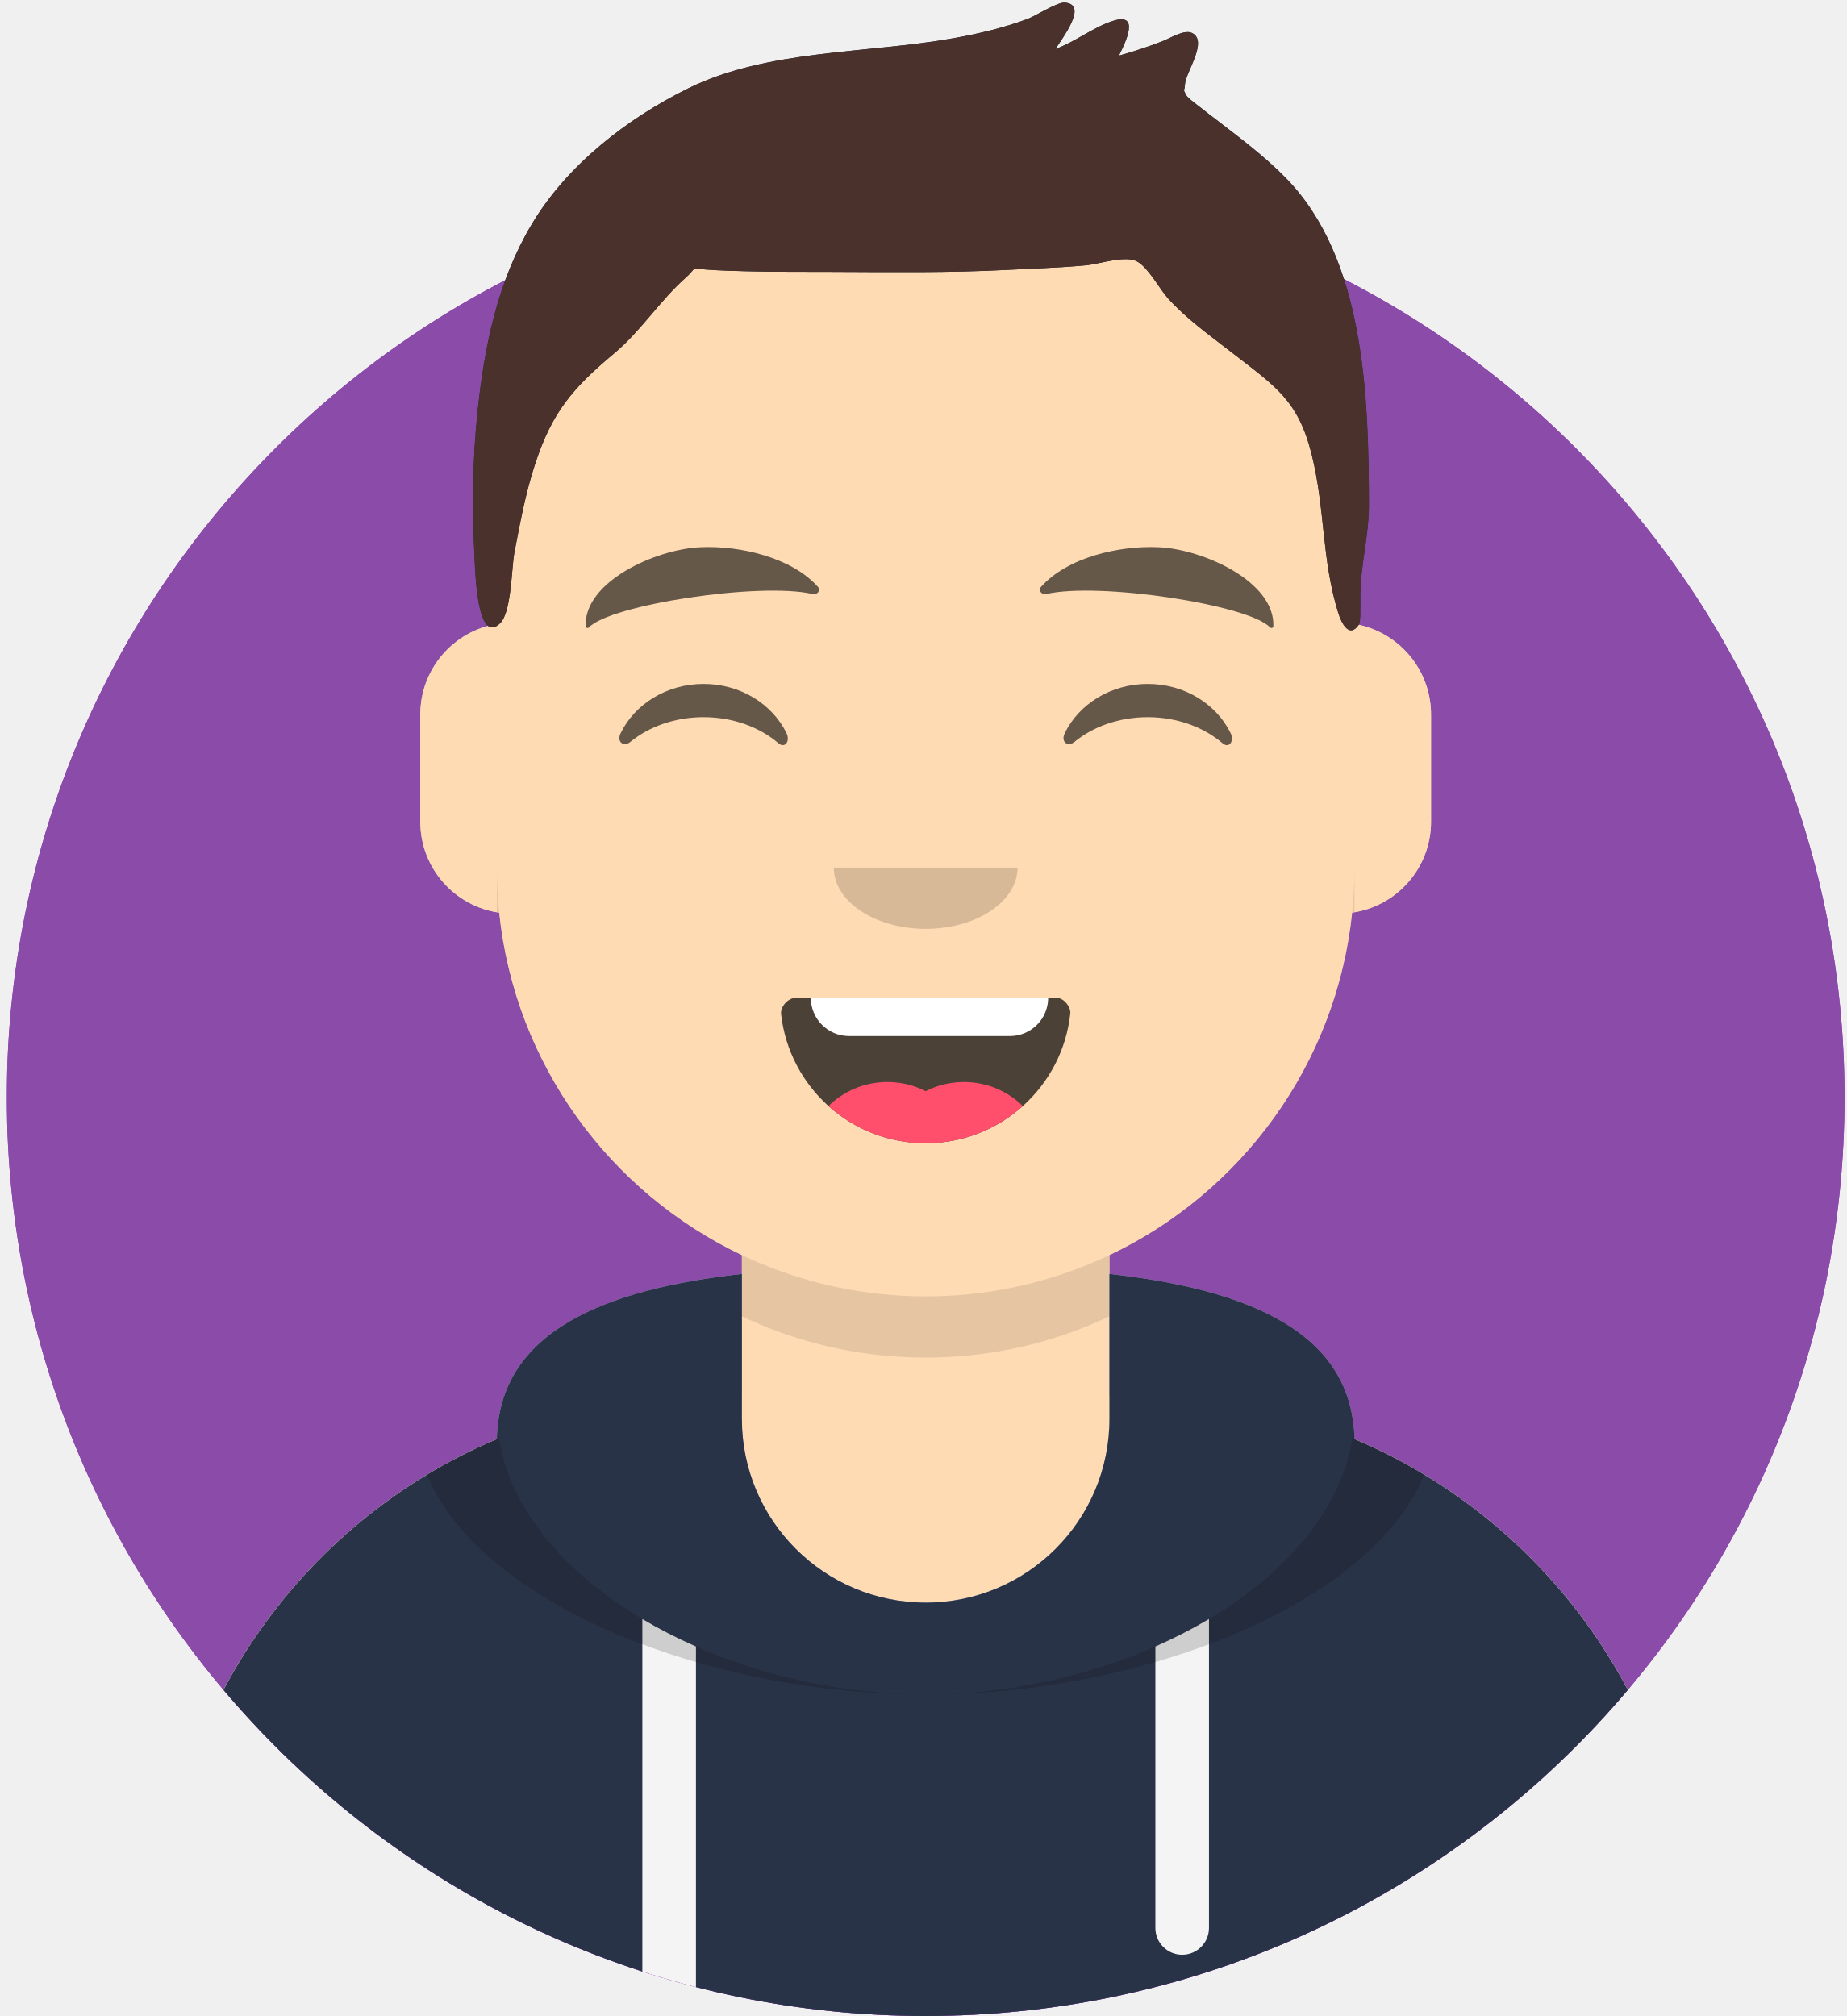
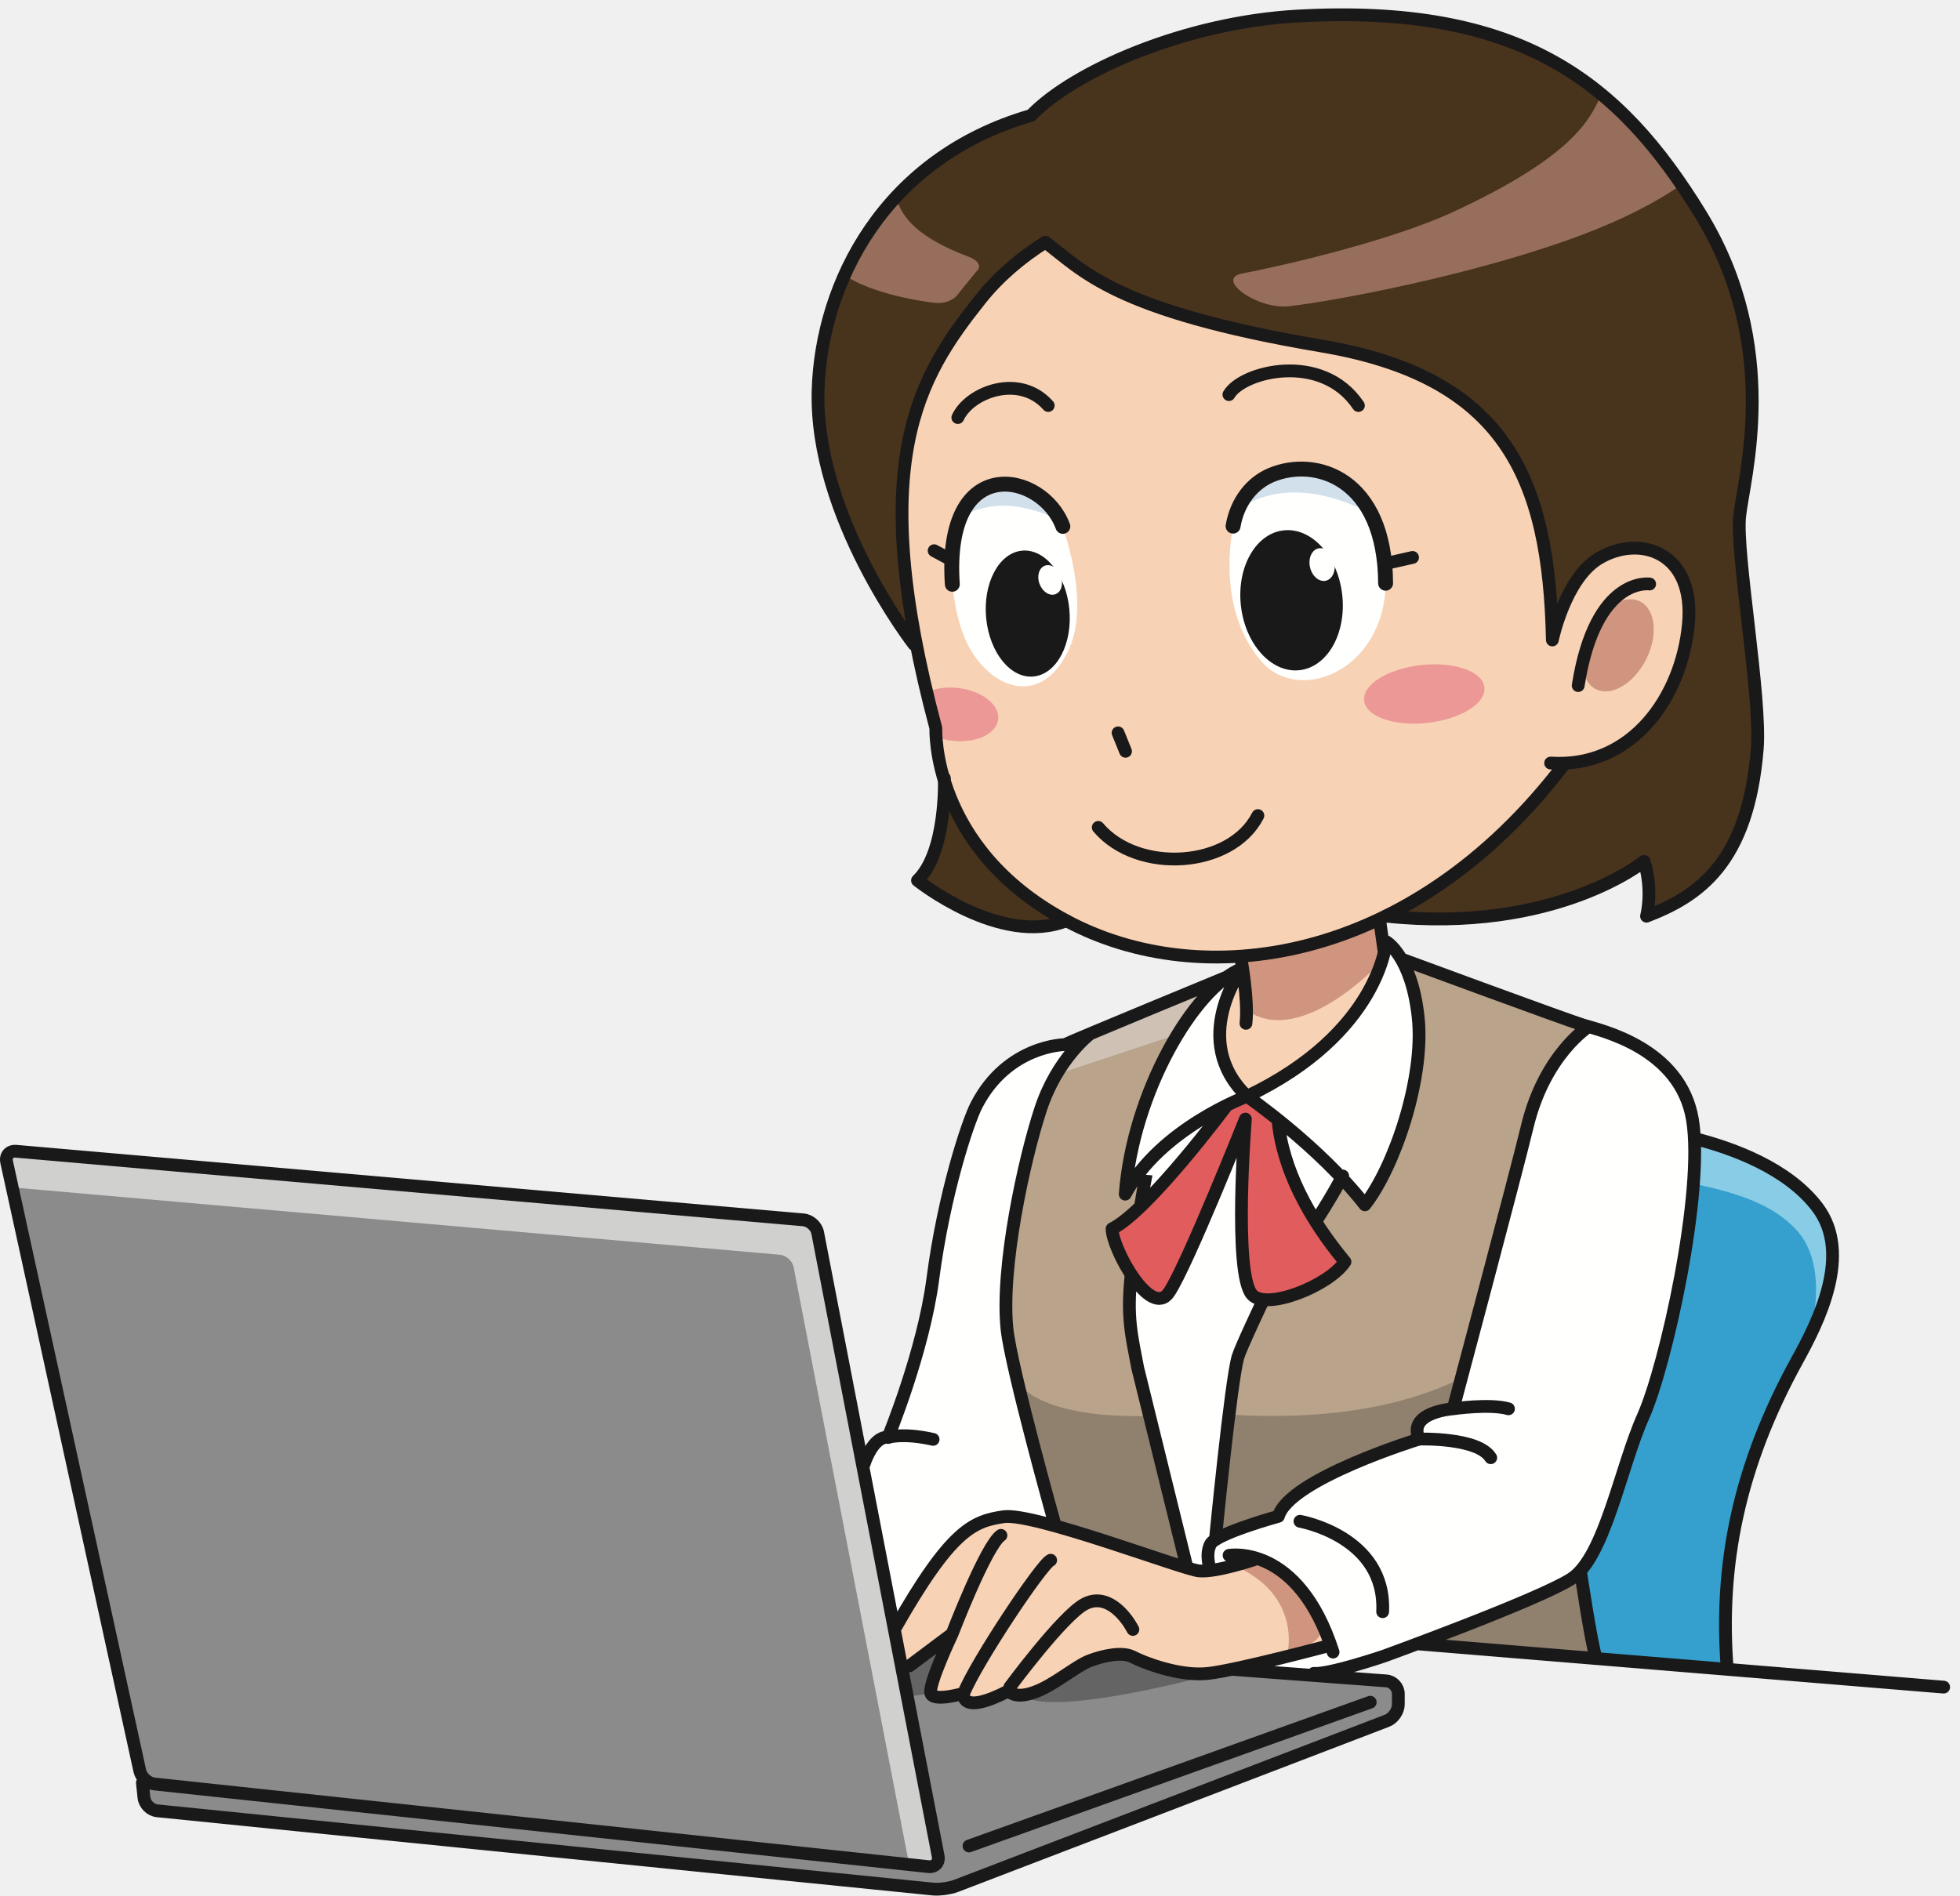
- <svg xmlns="http://www.w3.org/2000/svg" xmlns:xlink="http://www.w3.org/1999/xlink" width="217px" height="237px" viewBox="0 0 217 237" version="1.1">
-   <defs>
-     <circle id="path-1" cx="108" cy="108" r="108" />
-     <path d="M-3.19744231e-14,144 L-3.19744231e-14,-1.42108547e-14 L237.6,-1.42108547e-14 L237.6,144 L226.8,144 C226.8,203.647 178.447,252 118.8,252 C59.153,252 10.8,203.647 10.8,144 L10.8,144 L-3.19744231e-14,144 Z" id="path-3" />
-     <path d="M90,0 C117.835,-5.11323436e-15 140.4,22.565 140.4,50.4 L140.401,55.949 C145.508,56.807 149.4,61.249 149.4,66.6 L149.4,79.2 C149.4,84.647 145.367,89.152 140.125,89.893 C138.265,107.718 127.114,122.78 111.601,130.149 L111.6,146.7 L115.2,146.7 C150.988,146.7 180,175.712 180,211.5 L180,219.6 L0,219.6 L0,211.5 C-4.38277231e-15,175.712 29.012,146.7 64.8,146.7 L68.4,146.7 L68.4,130.15 C52.886,122.78 41.735,107.718 39.875,89.893 C34.633,89.152 30.6,84.647 30.6,79.2 L30.6,66.6 C30.6,61.249 34.492,56.806 39.6,55.949 L39.6,50.4 C39.6,22.565 62.165,5.11323436e-15 90,0 Z" id="path-5" />
-     <path d="M140.401,11.764 C156.691,13.587 169.2,18.597 169.2,31.569 L169.194,31.18 C192.467,41.01 208.8,64.047 208.8,90.9 L208.8,99 L28.8,99 L28.8,90.9 C28.8,64.047 45.133,41.01 68.406,31.18 C68.653,18.496 81.073,13.568 97.2,11.764 L97.2,28.8 C97.2,40.729 106.871,50.4 118.8,50.4 C130.729,50.4 140.4,40.729 140.4,28.8 L140.4,28.8 Z" id="path-7" />
-     <path d="M31.606,13.615 C32.558,22.158 39.803,28.8 48.6,28.8 C57.424,28.8 64.687,22.117 65.603,13.536 C65.676,12.845 64.905,11.7 63.938,11.7 C50.534,11.7 40.264,11.7 33.378,11.7 C32.406,11.7 31.511,12.761 31.606,13.615 Z" id="path-9" />
-     <rect id="path-11" x="0" y="0" width="237.6" height="252" />
-     <path d="M118.135,20.928 C115.651,18.39 112.767,16.236 109.962,14.076 C109.343,13.6 108.715,13.135 108.109,12.641 C107.972,12.528 106.563,11.519 106.394,11.148 C105.988,10.254 106.224,10.95 106.28,9.884 C106.35,8.535 109.1,4.727 107.048,3.854 C106.146,3.47 104.536,4.492 103.67,4.83 C101.977,5.49 100.263,6.054 98.512,6.54 C99.351,4.869 100.95,1.524 97.944,2.419 C95.603,3.116 93.421,4.91 91.068,5.753 C91.847,4.477 94.96,0.523 92.147,0.302 C91.271,0.233 88.724,1.875 87.782,2.226 C84.959,3.275 82.075,3.953 79.111,4.487 C69.033,6.304 57.248,5.786 47.923,10.374 C40.735,13.911 33.636,19.4 29.484,26.389 C25.481,33.125 23.984,40.498 23.146,48.217 C22.532,53.882 22.482,59.738 22.769,65.424 C22.863,67.287 23.073,75.874 25.779,73.273 C27.127,71.978 27.117,66.745 27.457,64.974 C28.133,61.451 28.783,57.911 29.91,54.5 C31.895,48.49 34.238,45.687 39.184,41.547 C42.359,38.89 44.588,35.3 47.625,32.62 C48.99,31.416 47.949,31.542 50.143,31.7 C51.616,31.806 53.097,31.846 54.574,31.885 C57.99,31.974 61.412,31.951 64.829,31.963 C71.711,31.988 78.561,32.085 85.437,31.725 C88.492,31.565 91.556,31.478 94.603,31.195 C96.306,31.038 99.326,29.947 100.728,30.78 C102.01,31.543 103.342,34.034 104.263,35.054 C106.438,37.464 109.032,39.305 111.576,41.282 C116.881,45.403 119.559,46.98 121.17,53.421 C122.775,59.838 122.325,65.791 124.312,72.106 C124.662,73.217 125.586,75.13 126.726,73.415 C126.937,73.096 126.883,71.345 126.883,70.337 C126.883,66.27 127.913,63.218 127.9,59.123 C127.849,46.674 127.447,30.442 118.135,20.928 Z" id="path-13" />
-   </defs>
-   <g id="Website" stroke="none" stroke-width="1" fill="none" fill-rule="evenodd">
-     <g id="mf-avatar" transform="translate(-10, -15)">
-       <g id="Circle" transform="translate(10.8, 36)">
-         <mask id="mask-2" fill="white">
-           <use xlink:href="#path-1" />
-         </mask>
-         <use id="Circle-Background" fill="#972dc2" xlink:href="#path-1" />
-         <g id="🖍-Circle-Color" mask="url(#mask-2)" fill="#8a4ca8">
-           <rect id="🖍Color" x="0" y="0" width="216.445" height="216" />
-         </g>
-       </g>
-       <mask id="mask-4" fill="white">
-         <use xlink:href="#path-3" />
-       </mask>
-       <g id="Mask" />
-       <g id="Avataaar" mask="url(#mask-4)">
-         <g id="Body" transform="translate(28.8, 32.4)">
-           <mask id="mask-6" fill="white">
-             <use xlink:href="#path-5" />
-           </mask>
-           <use fill="#D0C6AC" xlink:href="#path-5" />
-           <g id="Skin/👶🏻-05-Pale" mask="url(#mask-6)" fill="#FFDBB4">
-             <g transform="translate(-28.8, 0)" id="Color">
-               <rect x="0" y="0" width="238.384" height="220.355" />
-             </g>
-           </g>
-           <path d="M39.6,84.6 C39.6,112.435 62.165,135 90,135 C117.835,135 140.4,112.435 140.4,84.6 L140.4,84.6 L140.4,91.8 C140.4,119.635 117.835,142.2 90,142.2 C62.165,142.2 39.6,119.635 39.6,91.8 Z" id="Neck-Shadow" fill-opacity="0.1" fill="#000000" mask="url(#mask-6)" />
-         </g>
-         <g id="Clothing/Hoodie" transform="translate(0, 153)">
-           <mask id="mask-8" fill="white">
-             <use xlink:href="#path-7" />
-           </mask>
-           <use id="Hoodie" fill="#B7C1DB" fill-rule="evenodd" xlink:href="#path-7" />
-           <g id="Color/Palette/Slate" mask="url(#mask-8)" fill="#293347" fill-rule="evenodd">
-             <rect id="🖍Color" x="0" y="0" width="238.491" height="99" />
-           </g>
-           <path d="M91.8,55.565 L91.8,99 L85.5,99 L85.499,52.335 C87.483,53.514 89.592,54.594 91.8,55.565 Z M152.101,52.334 L152.1,88.65 C152.1,90.39 150.69,91.8 148.95,91.8 C147.21,91.8 145.8,90.39 145.8,88.65 L145.801,55.565 C148.009,54.594 150.118,53.513 152.101,52.334 Z" id="Straps" fill="#F4F4F4" fill-rule="evenodd" mask="url(#mask-8)" />
-           <path d="M155.733,11.451 C169.28,14.013 178.65,19.118 178.65,29.077 C178.65,46.818 148.916,61.2 118.8,61.2 C88.684,61.2 58.95,46.818 58.95,29.077 C58.95,19.118 68.32,14.013 81.867,11.451 C73.689,14.466 68.4,19.534 68.4,27.969 C68.4,46.322 93.439,61.2 118.8,61.2 C144.161,61.2 169.2,46.322 169.2,27.969 C169.2,19.71 164.13,14.679 156.241,11.642 Z" id="Shadow" fill-opacity="0.16" fill="#000000" fill-rule="evenodd" mask="url(#mask-8)" />
-         </g>
-         <g id="Face" transform="translate(68.4, 73.8)">
-           <g id="Mouth/Smile" transform="translate(1.8, 46.8)">
-             <mask id="mask-10" fill="white">
-               <use xlink:href="#path-9" />
-             </mask>
-             <use id="Mouth" fill-opacity="0.7" fill="#000000" fill-rule="evenodd" xlink:href="#path-9" />
-             <path d="M39.6,1.8 L58.5,1.8 C60.985,1.8 63,3.815 63,6.3 L63,11.7 C63,14.185 60.985,16.2 58.5,16.2 L39.6,16.2 C37.115,16.2 35.1,14.185 35.1,11.7 L35.1,6.3 C35.1,3.815 37.115,1.8 39.6,1.8 Z" id="Teeth" fill="#FFFFFF" fill-rule="evenodd" mask="url(#mask-10)" />
-             <g id="Tongue" stroke-width="1" fill-rule="evenodd" mask="url(#mask-10)" fill="#FF4F6D">
-               <g transform="translate(34.2, 21.6)">
-                 <circle cx="9.9" cy="9.9" r="9.9" />
-                 <circle cx="18.9" cy="9.9" r="9.9" />
-               </g>
-             </g>
-           </g>
-           <g id="Nose/Default" transform="translate(25.2, 36)" fill="#000000" fill-opacity="0.16">
-             <path d="M14.4,7.2 C14.4,11.176 19.235,14.4 25.2,14.4 L25.2,14.4 C31.165,14.4 36,11.176 36,7.2" id="Nose" />
-           </g>
-           <g id="Eyes/Happy-😁" transform="translate(0, 7.2)" fill="#000000" fill-opacity="0.6">
-             <path d="M14.544,20.203 C16.206,16.784 19.948,14.4 24.298,14.4 C28.632,14.4 32.363,16.767 34.034,20.166 C34.53,21.176 33.824,22.003 33.112,21.39 C30.906,19.494 27.773,18.309 24.298,18.309 C20.931,18.309 17.886,19.421 15.694,21.214 C14.892,21.87 14.058,21.203 14.544,20.203 Z" id="Squint" />
-             <path d="M66.744,20.203 C68.406,16.784 72.148,14.4 76.498,14.4 C80.832,14.4 84.563,16.767 86.234,20.166 C86.73,21.176 86.024,22.003 85.312,21.39 C83.106,19.494 79.973,18.309 76.498,18.309 C73.131,18.309 70.086,19.421 67.894,21.214 C67.092,21.87 66.258,21.203 66.744,20.203 Z" id="Squint" />
-           </g>
-           <g id="Eyebrow/Natural/Default-Natural" fill="#000000" fill-opacity="0.6">
-             <path d="M23.435,5.589 C18.25,6.285 10.164,10.805 10.84,16.036 C10.862,16.207 11.121,16.261 11.233,16.118 C13.471,13.248 30.774,9.033 37.075,9.913 C37.652,9.994 38.032,9.399 37.639,9.027 C34.269,5.845 28.08,4.961 23.435,5.589" id="Eyebrow" transform="translate(24.3, 10.8) rotate(5) translate(-24.3, -10.8) " />
-             <path d="M76.535,5.589 C71.35,6.285 63.264,10.805 63.94,16.036 C63.962,16.207 64.221,16.261 64.333,16.118 C66.571,13.248 83.874,9.033 90.175,9.913 C90.752,9.994 91.132,9.399 90.739,9.027 C87.369,5.845 81.18,4.961 76.535,5.589" id="Eyebrow" transform="translate(77.4, 10.8) scale(-1, 1) rotate(5) translate(-77.4, -10.8) " />
-           </g>
-         </g>
-         <g id="Top">
-           <mask id="mask-12" fill="white">
-             <use xlink:href="#path-11" />
-           </mask>
-           <g id="Mask" />
-           <g mask="url(#mask-12)">
-             <g transform="translate(43, 15)">
-               <mask id="mask-14" fill="white">
-                 <use xlink:href="#path-13" />
-               </mask>
-               <use id="Short-Hair" stroke="none" fill="#1F3140" fill-rule="evenodd" xlink:href="#path-13" />
-               <g id="Color/Hair/Brown-Dark" stroke="none" fill="none" mask="url(#mask-14)" fill-rule="evenodd">
-                 <g transform="translate(-43.1, -15)" fill="#4A312C" id="Color">
-                   <rect x="0" y="0" width="239.107" height="252.406" />
-                 </g>
-               </g>
-             </g>
-           </g>
-         </g>
-       </g>
+ <svg xmlns="http://www.w3.org/2000/svg" version="1.1" x="0" y="0" width="828" height="801" viewBox="0, 0, 828, 801">
+   <g id="Layer_1">
+     <path d="M386.1,272.286 C386.1,272.286 344.101,218.254 345.6,165.033 C346.878,119.772 373.347,66.784 435.6,48.784 C453.6,30.033 500.773,9.418 548.095,6.786 C642.298,1.548 684.166,34.533 718.537,90.733 C752.913,146.929 736.542,202.203 734.908,218.214 C733.27,234.229 744.142,294.673 742.347,316.534 C738.409,364.536 717.718,378.675 695.574,387.144 C695.574,387.144 698.472,376.348 694.534,363.973 C694.534,363.973 657.13,394.637 585.468,387.13" fill="#48331D" />
+     <path d="M397.345,329.661 C397.345,329.661 399.6,359.289 387.598,372.038 C387.598,372.038 422.635,400.108 450.49,389.07" fill="#48331D" />
+     <path d="M728.118,705.263 L677.119,701.06 L665.1,695.286 L652.347,637.668 L690.232,497.286 L715.766,481.064 C731.952,485.15 755.289,493.637 767.785,510.197 C782.631,529.875 768.136,558.608 759.37,574.506 C734.247,620.069 726.223,661.725 729.67,705.388" fill="#35A0CD" />
+     <path d="M703.35,497.471 C719.536,501.557 745.537,504.221 759.6,520.533 C769.806,532.372 768.406,553.185 763.169,567.36 C771.534,550.953 780.615,527.202 767.786,510.197 C755.289,493.637 731.952,485.15 715.766,481.064 L703.35,497.471" fill="#89CCE6" />
+     <path d="M364.788,619.299 C369.319,605.849 377.852,608.099 377.852,608.099 C377.852,608.099 387.275,580.667 392.922,539.685 C397.863,503.833 409.225,472.37 413.005,465.089 C423.882,444.168 449.847,441.414 449.847,441.414 L460.598,436.797 L468.598,660.974 L408.861,667.724 L374.373,699.872 L360.036,626.099 L364.788,619.294" fill="#FFFFFE" />
+     <path d="M460.597,436.797 C460.597,436.797 446.697,447.224 439.65,468.599 C432.598,489.974 421.632,540.315 423.882,556.628 C426.132,572.94 446.098,646.164 446.098,646.164 L441.553,674.474 L582.223,694.679 L674.289,700.83 C672.102,693.891 667.651,663.786 667.651,663.786 L674.289,451.539 L674.428,434.781 L668.848,433.161 C661.536,430.911 591.939,405.23 591.939,405.23 L552.271,412.835 L520.65,411.282 L460.597,436.797" fill="#B9A38A" />
+     <path d="M544.536,129.411 C561.87,127.48 622.818,116.473 668.848,99.036 C684.954,92.934 699.291,85.774 710.284,78.048 C700.141,63.369 689.08,50.895 676.125,40.783 C671.476,50.661 664.348,66.033 614.475,89.285 C587.817,101.714 542.281,112.252 524.848,115.533 C512.964,117.77 531.103,130.905 544.536,129.411" fill="#966E5B" />
+     <path d="M394.349,127.913 C378.833,125.91 364.352,121.536 357.178,116.492 C362.462,104.877 369.567,93.555 378.544,82.89 C380.475,92.286 389.102,100.913 408.96,108.396 C415.449,110.84 413.24,113.792 413.24,113.792 L405.275,123.575 C405.275,123.575 402.341,128.943 394.349,127.913" fill="#966E5B" />
+     <path d="M524.286,405.229 C524.286,405.229 524.497,407.182 524.727,410.103 L518.989,413.703 C518.989,413.703 508.536,432.315 508.819,439.065 C509.098,445.815 517.819,461.003 522.319,462.128 C526.819,463.253 532.723,463.815 532.723,463.815 C532.723,463.815 579.973,435.128 583.771,426.973 C587.569,418.815 588.411,405.229 588.411,405.229 L584.712,402.115 L582.835,388.782 L524.677,400.815 L524.286,405.229" fill="#F8D2B5" />
+     <path d="M660.888,322.803 C596.138,407.916 507.537,419.652 450.491,389.07 C393.071,358.29 393.165,308.254 393.165,308.254 C368.428,194.764 387.927,159.471 414.266,126.378 C422.154,116.46 431.793,108.571 441.59,102.348 C457.349,114.034 470.097,131.287 558.247,146.196 C635.468,159.259 654.341,201.312 655.789,270.423 C655.789,270.423 661.135,244.539 675.387,235.98 C692.532,225.679 716.198,233.095 713.263,263.875 C710.352,294.43 689.62,324.621 655.06,322.438" fill="#F8D2B5" />
+     <path d="M402.305,246.888 C398.349,187.96 442.184,202.001 448.096,220.333 C448.096,220.333 460.922,253.017 451.827,273.753 C442.728,294.484 426.371,293.391 415.337,281.664 C407.633,273.479 404.109,262.841 402.305,246.888" fill="#FFFFFE" />
+     <path d="M585.346,246.447 C584.973,183.271 525.811,191.367 521.73,218.583 C521.73,218.583 511.87,254.885 532.719,279.293 C548.766,298.071 584.928,283.145 585.346,246.447" fill="#FFFFFE" />
+     <path d="M429.786,583.727 C429.786,583.727 439.353,604.134 507.978,596.822 C599.184,605.75 632.848,572.099 632.848,572.099 L640.161,642.974 L515.286,673.911 L447.223,657.599 C447.223,657.599 443.668,638.73 440.473,626.283 C436.72,611.658 431.284,596.102 429.786,583.727" fill="#90816F" />
+     <path d="M513.185,650.768 L515.286,663.786 L501.084,662.414 L482.288,583.164 C478.661,573.309 475.956,556.573 477.855,538.484 L481.766,509.904 C483.62,498.659 485.24,490.883 485.24,490.887 L494.474,471.411 L526.82,463.253 L575.474,475.911 L568.184,499.221 C568.184,499.221 563.247,506.691 556.421,517.185 L535.914,549.221 C526.212,564.692 524.165,569.943 522.972,573.971 C519.971,584.096 513.441,650.601 513.441,650.601" fill="#FFFFFE" />
+     <path d="M518.324,467.019 C518.324,467.019 485.177,511.609 469.8,519.237 C469.778,527.571 486.203,557.662 493.902,546.039 C501.602,534.411 526.109,472.887 526.109,472.887 C526.109,472.887 520.92,538.047 528.912,547.047 C535.032,553.95 561.605,543.2 568.179,533.178 C552.942,514.836 541.733,493.947 539.879,473.125 L539.195,463.815 L521.474,463.815 L518.324,467.019" fill="#E15C5D" />
+     <path d="M576.599,509.099 C557.181,484.204 526.82,463.253 526.82,463.253 C582.836,436.536 585.599,397.913 585.599,397.913 C585.599,397.913 596.286,403.911 599.099,429.786 C601.911,455.661 588.974,493.349 576.599,509.099" fill="#FFFFFE" />
+     <path d="M475.349,504.599 C478.535,461.849 504.284,417.411 524.659,409.257 C524.659,409.257 502.164,439.628 526.82,463.253 C526.82,463.253 490.257,476.753 475.349,504.599" fill="#FFFFFE" />
+     <path d="M63.342,749.322 C61.587,751.509 60.395,755.586 60.692,758.376 L60.813,759.586 C61.11,762.376 63.635,764.888 66.425,765.171 L394.002,798.232 C396.792,798.511 401.225,797.917 403.844,796.914 L585.958,727.11 C588.578,726.107 590.724,722.988 590.724,720.185 L590.724,715.761 C590.724,712.958 588.434,710.492 585.635,710.28 L525.434,705.771 C522.635,705.56 518.333,704.286 515.871,702.936 L496.134,692.113 C493.677,690.763 489.402,689.256 486.639,688.761 L411.746,675.369 C408.983,674.878 404.919,675.886 402.714,677.623 L371.363,702.238 C369.158,703.966 365.058,705.546 362.259,705.74 L87.813,724.747 C85.014,724.941 81.293,726.889 79.538,729.076 L63.342,749.322" fill="#8A8B8A" />
+     <path d="M582.836,388.782 L582.786,407.003 C582.786,407.003 550.161,442.44 527.256,427.306 L524.57,404.19 L582.836,388.782" fill="#CF957E" />
+     <path d="M627.084,290.435 C627.831,297.176 617.062,303.903 603.036,305.456 C589,307.013 577.026,302.801 576.275,296.06 C575.528,289.314 586.296,282.587 600.332,281.034 C614.358,279.477 626.337,283.689 627.084,290.435" fill="#EC9896" />
+     <path d="M404.104,290.646 C399.213,290.187 394.727,290.974 391.324,292.594 C391.536,297.418 394.15,301.464 394.443,306.599 C394.443,306.599 393.745,308.596 393.597,309.974 C396.603,311.742 398.596,312.696 402.818,313.096 C412.906,314.033 421.384,309.775 421.736,303.592 C422.091,297.392 414.198,291.6 404.104,290.646" fill="#EC9896" />
+     <path d="M6.813,486.378 C4.018,486.189 2.218,488.277 2.812,491.017 L59.062,748.318 C59.665,751.059 62.437,753.547 65.232,753.844 L392.215,788.76 C395.001,789.061 396.855,787.05 396.328,784.291 L345.411,520.911 C344.884,518.148 342.167,515.74 339.367,515.556 L6.813,486.378" fill="#8A8B8A" />
+     <path d="M345.411,520.911 C344.884,518.148 342.167,515.74 339.367,515.556 L6.813,486.378 C4.018,486.189 2.218,488.277 2.812,491.017 L5.161,501.745 L329.242,530.181 C332.042,530.365 334.759,532.773 335.286,535.536 L384.07,787.891 L392.215,788.76 C395.001,789.061 396.855,787.05 396.328,784.291 L345.411,520.911" fill="#D0D1CF" />
+     <path d="M511.348,652.536 C515.376,649.512 540.068,640.724 540.068,640.724 C544.599,624.974 599.49,608.099 599.49,608.099 C594.378,596.623 613.885,595.3 613.885,595.3 C613.885,595.3 640.467,495.675 645.224,475.911 C652.536,445.536 671.099,433.809 671.099,433.809 L674.428,434.781 C686.578,438.466 710.757,447.763 714.974,473.099 C720.036,503.474 703.724,577.161 694.161,598.536 C684.599,619.911 677.849,658.161 663.786,667.161 C649.724,676.161 584.712,699.786 584.712,699.786 C584.712,699.786 561.555,707.661 555.012,707.099 L521.1,703.791 L511.348,663.786 C511.348,663.786 507.258,655.605 511.348,652.536" fill="#FFFFFE" />
+     <path d="M529.794,659.056 C529.794,659.056 513.599,664.533 506.475,663.786 C499.352,663.039 436.729,639.036 423.977,640.908 C411.223,642.789 401.85,646.164 377.852,688.536 L381.577,707.125 L402.223,690.408 C402.223,690.408 392.098,711.783 393.223,715.536 C394.348,719.289 407.102,715.536 407.102,715.536 C407.102,715.536 405.229,725.283 426.227,714.411 C426.227,714.411 428.098,718.159 436.725,715.158 C445.352,712.161 454.468,703.908 460.597,701.658 C466.727,699.408 474.318,697.914 478.584,700.164 C482.85,702.414 498.096,708.466 510.349,707.125 C522.599,705.789 562.172,695.187 562.172,695.187 L561.227,692.622 C553.284,671.962 541.706,663.363 532.336,659.884 L529.794,659.056" fill="#F8D2B5" />
+     <path d="M696.177,276.971 C691.623,287.451 682.286,294.039 675.31,291.681 C668.322,289.319 666.351,278.915 670.896,268.425 C675.454,257.945 684.801,251.357 691.771,253.719 C698.751,256.073 700.727,266.486 696.177,276.971" fill="#CF957E" />
+     <path d="M523.251,215.491 C523.251,215.491 541.908,198.171 578.25,216.562 C578.25,216.562 567.486,196.362 547.533,197.631 C530.748,198.706 523.962,213.349 523.251,215.491" fill="#D2E0EB" />
+     <path d="M404.366,219.992 C404.366,219.992 419.81,205.277 449.429,220.855 C449.429,220.855 440.618,204.525 424.256,205.551 C410.504,206.424 404.946,218.259 404.366,219.992" fill="#D2E0EB" />
+     <path d="M666.599,665.474 L602.474,694.724 L673.349,698.661 L666.599,665.474" fill="#90816F" />
+     <path d="M446.013,454.122 C446.013,454.122 458.474,438.224 463.536,435.69 C468.599,433.161 511.632,417.411 511.632,417.411 L499.451,436.401 L446.013,454.122" fill="#CFC2B5" />
+     <path d="M522.598,662.099 L533.848,658.161 C533.848,658.161 557.473,681.786 558.036,688.536 C558.598,695.286 543.973,698.099 543.973,698.099 C543.973,698.099 549.598,674.474 522.598,662.099" fill="#CF957E" />
+     <path d="M381.973,704.286 L398.848,693.036 L393.223,715.536 L385.348,716.661 L381.973,704.286" fill="#636463" />
+     <path d="M434.286,717.786 C434.286,717.786 465.224,698.099 472.536,699.786 C479.849,701.474 507.659,706.028 510.349,707.126 C513.036,708.224 520.344,705.389 520.344,705.389 C520.344,705.389 453.411,724.536 434.286,717.786" fill="#636463" />
+     <path d="M660.888,322.803 C596.138,407.916 507.537,419.652 450.491,389.07 C393.071,358.29 395.348,307.687 395.348,307.687 C365.346,195.286 387.927,159.471 414.266,126.378 C422.154,116.46 431.793,108.571 441.59,102.348 C457.349,114.034 470.097,131.287 558.247,146.196 C635.468,159.259 654.341,201.312 655.789,270.423 C655.789,270.423 661.135,244.539 675.387,235.98 C692.532,225.679 716.198,233.095 713.263,263.875 C710.352,294.43 689.62,324.621 655.06,322.438 M696.897,246.78 C696.897,246.78 673.983,243.238 666.706,289.701 M404.631,176.445 C409.527,165.775 430.578,157.558 442.823,171.355 M519.156,166.743 C524.781,156.955 558.432,148.369 573.858,171.355" fill-opacity="0" stroke="#1A1919" stroke-width="5.4" stroke-linecap="round" stroke-linejoin="round" />
+     <path d="M402.304,246.888 C398.52,190.606 440.5,199.309 448.996,222.421 M520.911,222.322 C522.661,211.923 529.016,204.097 536.971,200.754 C555.777,192.843 585.081,202.041 585.346,246.447" fill-opacity="0" stroke="#1A1919" stroke-width="6.3" stroke-linecap="round" stroke-linejoin="round" />
+     <g>
+       <path d="M402.062,236.704 L394.623,232.704 M584.928,238.23 L596.736,235.548 M472.329,309.681 L475.479,317.461 M386.1,272.286 C386.1,272.286 344.102,218.254 345.6,165.033 C346.878,119.772 373.347,66.784 435.6,48.784 C453.6,30.033 500.774,9.418 548.096,6.786 C642.299,1.548 684.167,34.533 718.538,90.733 C752.913,146.929 736.542,202.203 734.909,218.214 C733.271,234.229 744.143,294.673 742.347,316.534 C738.41,364.536 717.719,378.675 695.574,387.144 C695.574,387.144 698.472,376.348 694.535,363.973 C694.535,363.973 657.13,394.637 585.468,387.13 M576.599,509.098 C557.181,484.204 526.82,463.253 526.82,463.253 C582.836,436.536 585.599,397.913 585.599,397.913 C585.599,397.913 596.286,403.911 599.099,429.786 C601.911,455.661 588.974,493.348 576.599,509.098 z M582.836,388.782 L584.712,402.115 M475.349,504.598 C478.535,461.848 504.284,417.411 524.66,409.257 C524.66,409.257 502.164,439.628 526.82,463.253 C526.82,463.253 490.257,476.753 475.349,504.598 z M524.286,405.229 C524.286,405.229 527.477,422.658 526.352,432.414 M518.323,412.835 C518.323,412.835 453.596,439.538 449.847,441.414 C449.847,441.414 425.628,441.562 412.511,467.019 C408.753,474.309 398.75,504.562 394.07,540.45 C390.051,571.243 375.134,607.392 375.134,607.392 C375.134,607.392 369.32,605.849 364.788,619.299 M591.939,405.229 C591.939,405.229 661.536,430.911 668.849,433.161 C676.161,435.411 709.911,442.723 714.974,473.098 C720.036,503.473 703.724,577.161 694.161,598.536 C684.599,619.911 677.849,658.161 663.786,667.161 C649.724,676.161 584.712,699.786 584.712,699.786 C584.712,699.786 561.555,707.661 555.012,707.099 M671.099,433.809 C671.099,433.809 652.536,445.536 645.224,475.911 C640.467,495.675 613.885,595.3 613.885,595.3 C613.885,595.3 594.378,596.623 599.49,608.099 C599.49,608.099 544.599,624.974 540.068,640.724 C540.068,640.724 513.599,648.036 511.349,652.536 C509.099,657.036 511.16,662.85 511.16,662.85 M519.224,657.225 C519.224,657.225 548.361,651.974 563.153,698.099 M460.598,436.797 C460.598,436.797 446.697,447.223 439.65,468.598 C432.599,489.973 422.676,535.653 425.408,561.591 C427.131,577.966 445.352,643.158 445.352,643.158 M518.323,467.019 C518.323,467.019 485.177,511.609 469.8,519.237 C469.778,527.571 486.203,557.662 493.902,546.039 C501.602,534.411 526.109,472.887 526.109,472.887 C526.109,472.887 520.92,538.047 528.912,547.047 C535.032,553.95 561.604,543.2 568.179,533.178 C552.942,514.836 541.733,493.947 539.879,473.125 M533.475,549.787 C533.475,549.787 524.164,569.38 522.972,573.412 C519.971,583.537 513.441,650.601 513.441,650.601 M567.225,496.913 C567.225,496.913 563.175,504.792 556.349,515.286 M477.855,538.484 C475.956,556.573 477.972,564.039 480.6,577.912 L501.084,660.974 M485.24,490.887 C485.24,490.883 483.62,498.659 481.766,509.904 M529.794,659.057 C529.794,659.057 513.599,664.533 506.475,663.786 C499.352,663.039 436.73,639.036 423.977,640.908 C411.224,642.789 401.85,646.164 377.852,688.536 M384.224,703.908 L402.224,690.408 C402.224,690.408 392.099,711.783 393.224,715.536 C394.349,719.289 407.102,715.536 407.102,715.536 C407.102,715.536 405.23,725.283 426.227,714.411 C426.227,714.411 428.099,718.159 436.725,715.158 C445.352,712.161 454.469,703.908 460.598,701.658 C466.727,699.408 474.318,697.914 478.584,700.164 C482.85,702.414 498.096,708.466 510.35,707.125 C522.599,705.789 562.172,695.187 562.172,695.187 M549.167,642.829 C549.167,642.829 585.599,649.161 584.1,681.039 M426.6,712.908 C426.6,712.908 448.727,682.947 458.1,677.867 C467.474,672.786 475.443,682.533 478.584,688.536 M443.849,659.286 C440.1,660.789 412.353,702.414 407.102,715.536 M402.224,690.408 C402.224,690.408 416.615,652.909 422.852,648.783 M6.809,486.477 C4.014,486.234 2.214,488.277 2.813,491.017 L59.063,748.318 C59.666,751.059 62.438,753.543 65.228,753.84 L392.211,788.76 C395.001,789.062 396.851,787.045 396.315,784.292 L345.425,520.911 C344.889,518.152 342.167,515.7 339.368,515.457 L6.809,486.477 z M520.344,705.388 L585.635,710.28 C588.434,710.492 590.724,712.958 590.724,715.761 L590.724,720.185 C590.724,722.988 588.578,726.107 585.958,727.11 L403.844,796.914 C401.225,797.917 396.792,798.511 394.002,798.232 L66.425,765.171 C63.635,764.888 61.11,762.376 60.813,759.586 L60.156,753.3 M409.352,780.039 L578.849,719.289 M599.49,694.678 L821.097,712.908 M715.766,481.064 C731.952,485.15 755.289,493.637 767.786,510.197 C782.631,529.875 768.137,558.607 759.371,574.506 C734.247,620.068 726.224,661.725 729.671,705.388 M667.651,663.786 C667.651,663.786 672.102,693.891 674.289,700.83 M613.885,595.3 C613.885,595.3 629.375,593.05 637.25,595.3" fill-opacity="0" stroke="#1A1919" stroke-width="5.4" stroke-linecap="round" stroke-linejoin="round" />
+       <path d="M599.49,608.098 C599.49,608.098 624.411,607.253 629.757,615.973 M375.133,607.392 C375.133,607.392 381.344,605.322 394.186,608.224 M463.95,349.627 C480.604,369.337 520.034,366.912 531.387,344.628" fill-opacity="0" stroke="#1A1919" stroke-width="5.4" stroke-linecap="round" stroke-linejoin="round" />
    </g>
+     <path d="M567.032,251.451 C568.823,267.781 560.691,281.992 548.861,283.207 C537.035,284.427 526.001,272.178 524.21,255.852 C522.423,239.535 530.559,225.311 542.394,224.095 C554.229,222.885 565.254,235.125 567.032,251.451" fill="#1A1919" />
+     <path d="M451.723,257.288 C453.186,271.958 446.499,284.738 436.801,285.84 C427.099,286.943 418.059,275.945 416.615,261.27 C415.161,246.605 421.844,233.811 431.546,232.713 C441.229,231.611 450.275,242.613 451.723,257.288" fill="#1A1919" />
+     <path d="M448.137,243.4 C449.379,246.726 448.357,250.173 445.869,251.087 C443.394,252.005 440.379,250.051 439.146,246.726 C437.917,243.396 438.93,239.954 441.414,239.031 C443.898,238.113 446.908,240.066 448.137,243.4" fill="#FFFFFE" />
+     <path d="M563.603,237.361 C564.484,241.124 562.923,244.719 560.124,245.385 C557.325,246.047 554.328,243.536 553.437,239.769 C552.555,235.993 554.108,232.402 556.911,231.736 C559.71,231.075 562.703,233.59 563.603,237.361" fill="#FFFFFE" />
+     <path d="M398.943,328.815 C398.943,328.815 400.068,360.036 387.598,372.038 C387.598,372.038 422.635,400.109 450.49,389.07" fill-opacity="0" stroke="#1A1919" stroke-width="5.4" stroke-linecap="round" stroke-linejoin="round" />
  </g>
</svg>
